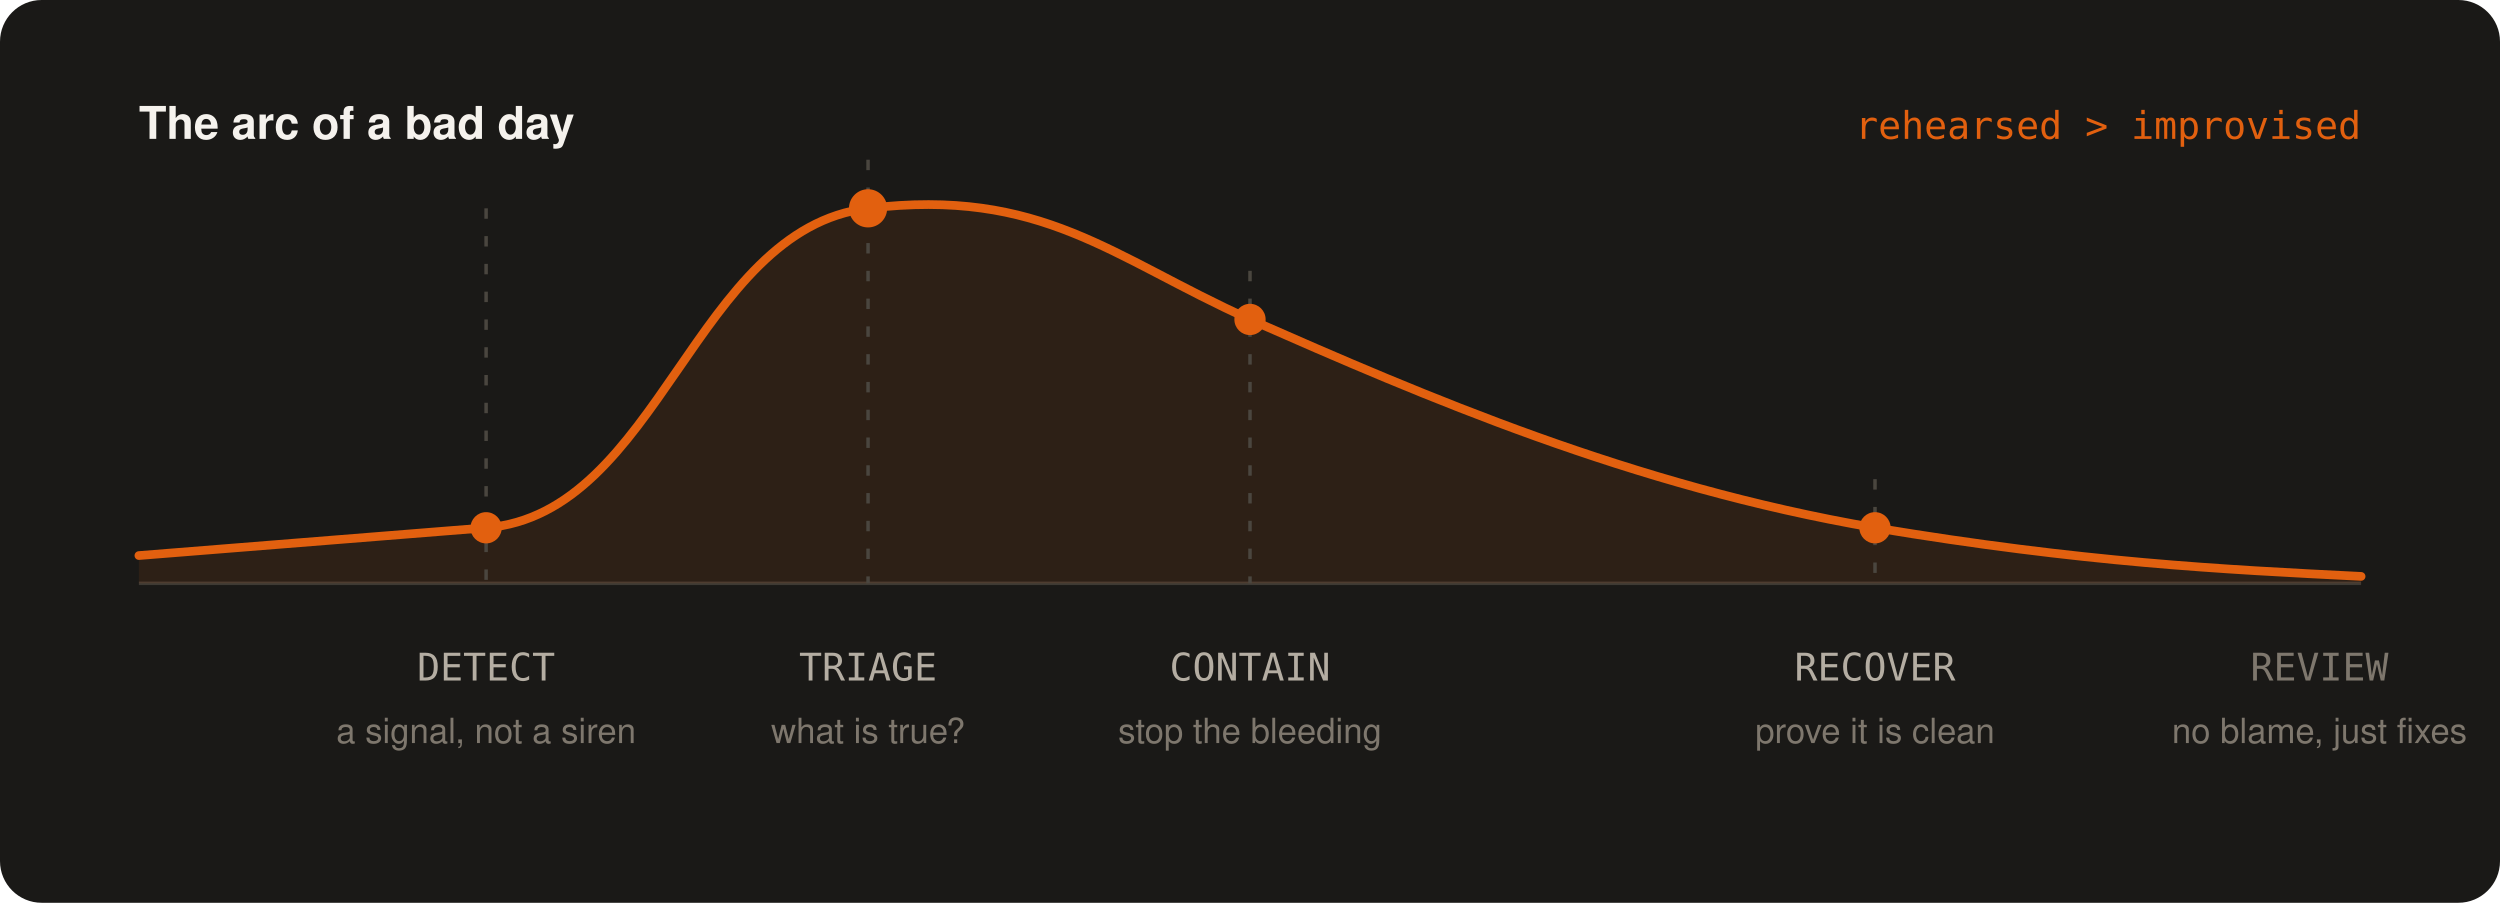
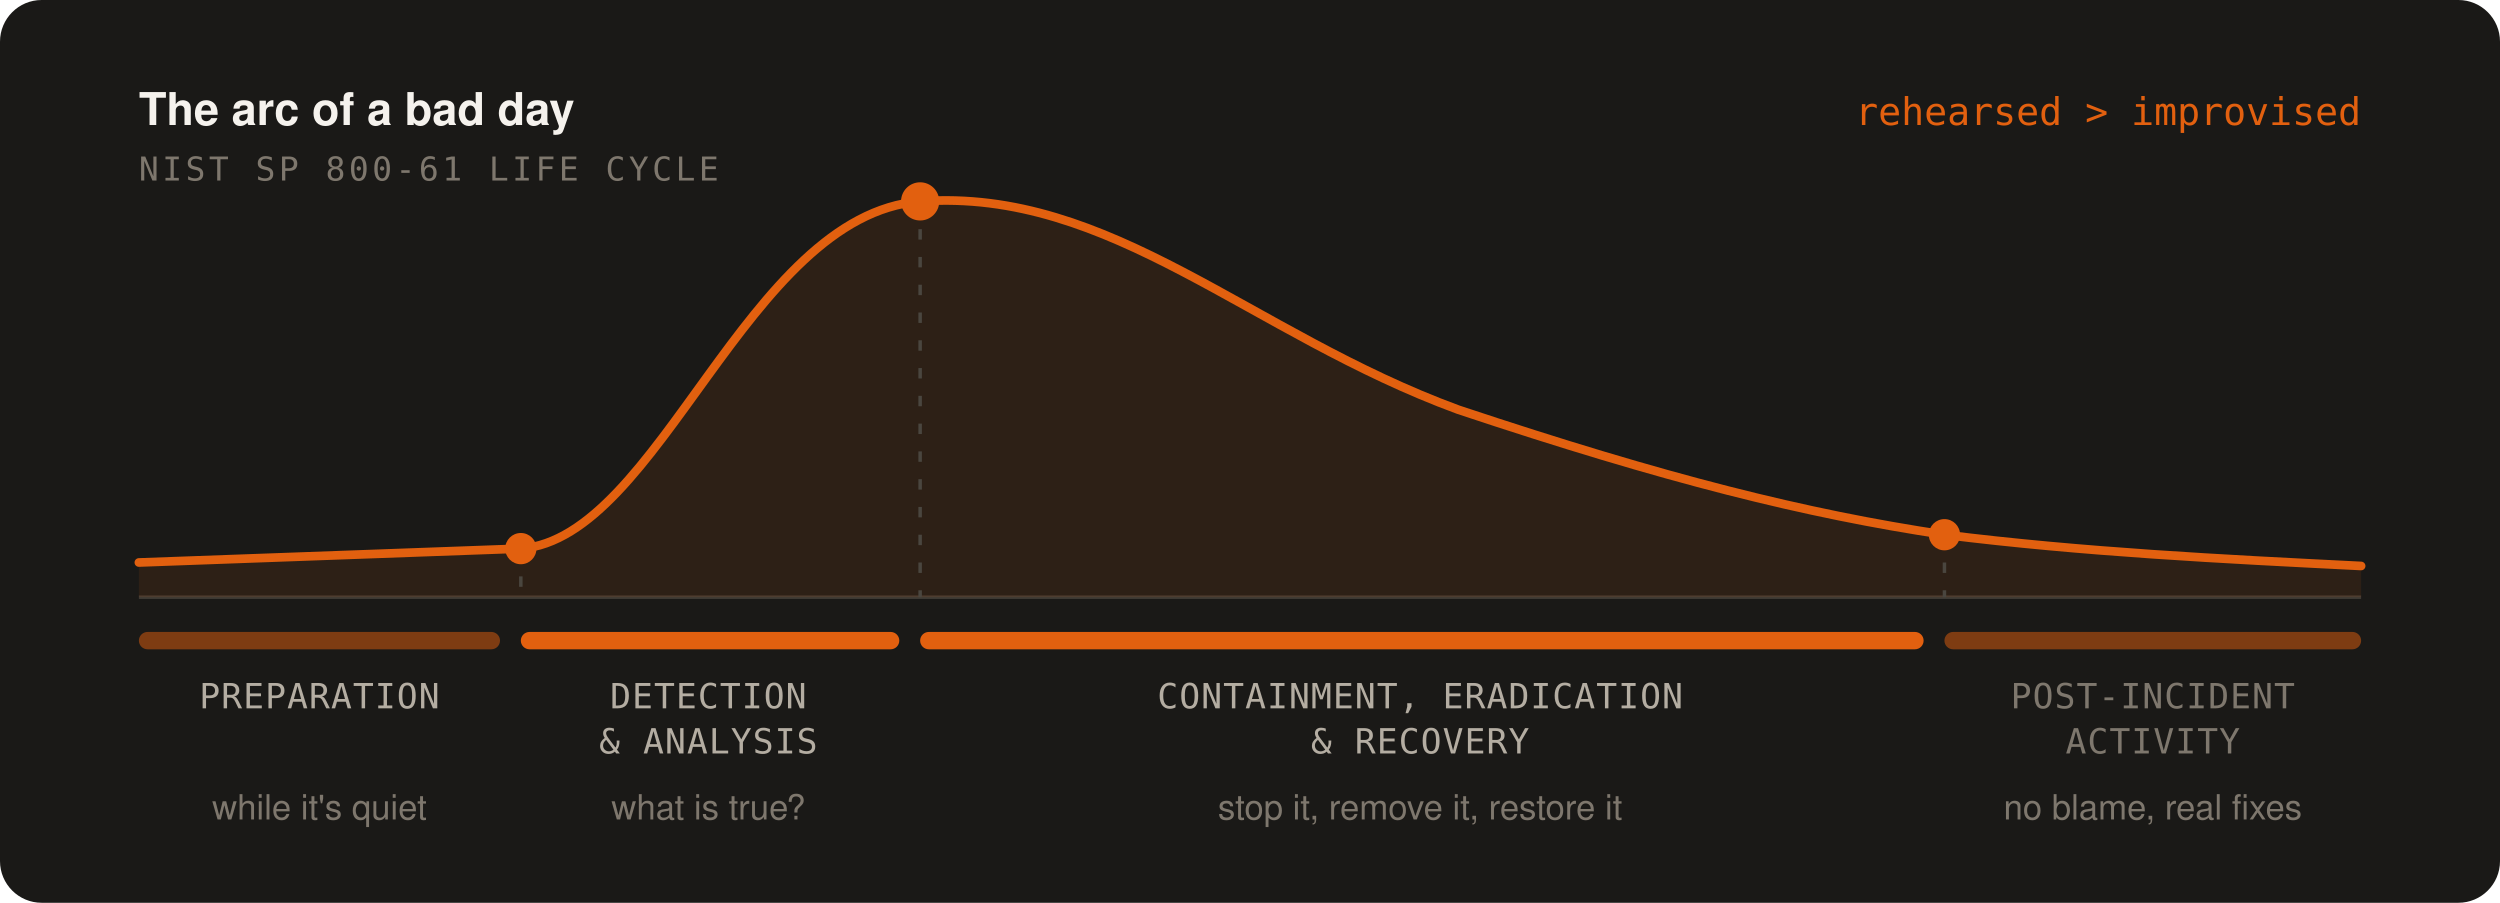
<svg xmlns="http://www.w3.org/2000/svg" viewBox="0 0 720 260" role="img" aria-labelledby="t8 d8" width="720" height="260">
  <rect width="720" height="260" rx="12" fill="#1A1917" />
-   <path d="M40 168h640" stroke="#3E3A34" />
-   <path d="M40 160 L140 152 C190 148 200 66 250 60 C300 54 320 74 360 92 C410 114 470 140 540 152 C600 162 640 164 680 166" fill="none" stroke="#E2600F" stroke-width="2.5" stroke-linecap="round" />
-   <path d="M40 160 L140 152 C190 148 200 66 250 60 C300 54 320 74 360 92 C410 114 470 140 540 152 C600 162 640 164 680 166 L680 168 L40 168 Z" fill="#E2600F" fill-opacity=".10" />
+   <path d="M40 172h640" stroke="#3E3A34" />
+   <path id="arc" d="M40 162 L150 158 C190 155 215 62 265 58 C320 54 360 96 420 118 C480 138 520 148 560 154 C600 159 640 161 680 163" fill="none" stroke="#E2600F" stroke-width="2.5" stroke-linecap="round" />
+   <path d="M40 162 L150 158 C190 155 215 62 265 58 C320 54 360 96 420 118 C480 138 520 148 560 154 C600 159 640 161 680 163 L680 172 L40 172 Z" fill="#E2600F" fill-opacity=".10" />
  <g stroke="#4A463F" stroke-dasharray="3 5">
-     <path d="M140 60v108M250 46v122M360 78v90M540 138v30" />
+     <path d="M150 158v14M265 58v114M560 154v18" />
  </g>
  <g fill="#E2600F">
-     <circle cx="140" cy="152" r="4.5" />
-     <circle cx="250" cy="60" r="5.5" />
-     <circle cx="360" cy="92" r="4.5" />
-     <circle cx="540" cy="152" r="4.5" />
+     <circle cx="150" cy="158" r="4.5" />
+     <circle cx="265" cy="58" r="5.5" />
+     <circle cx="560" cy="154" r="4.5" />
  </g>
-   <g font-family="ui-monospace, Menlo, Consolas, monospace" font-size="11" fill="#B4ADA2" text-anchor="middle">
-     <text x="140" y="196">DETECT</text>
-     <text x="250" y="196">TRIAGE</text>
-     <text x="360" y="196">CONTAIN</text>
-     <text x="540" y="196">RECOVER</text>
-     <text x="668" y="196" fill="#7E776D">REVIEW</text>
+   <g fill="#E2600F">
+     <rect x="40" y="182" width="104" height="5" rx="2.5" fill-opacity=".5" />
+     <rect x="150" y="182" width="109" height="5" rx="2.5" />
+     <rect x="265" y="182" width="289" height="5" rx="2.5" />
+     <rect x="560" y="182" width="120" height="5" rx="2.5" fill-opacity=".5" />
+   </g>
+   <g font-family="ui-monospace, Menlo, Consolas, monospace" font-size="10" fill="#B4ADA2" text-anchor="middle" letter-spacing=".3">
+     <text x="92" y="204">PREPARATION</text>
+     <text x="204" y="204">DETECTION</text>
+     <text x="204" y="217">&amp; ANALYSIS</text>
+     <text x="409" y="204">CONTAINMENT, ERADICATION</text>
+     <text x="409" y="217">&amp; RECOVERY</text>
+     <text x="620" y="204" fill="#7E776D">POST-INCIDENT</text>
+     <text x="620" y="217" fill="#7E776D">ACTIVITY</text>
  </g>
  <g font-family="Helvetica Neue, Helvetica, Arial, sans-serif" font-size="10" fill="#7E776D" text-anchor="middle">
-     <text x="140" y="214">a signal, not a siren</text>
-     <text x="250" y="214">what is true?</text>
-     <text x="360" y="214">stop the bleeding</text>
-     <text x="540" y="214">prove it is clean</text>
-     <text x="668" y="214">no blame, just fixes</text>
+     <text x="92" y="236">while it's quiet</text>
+     <text x="204" y="236">what is true?</text>
+     <text x="409" y="236">stop it, remove it, restore it</text>
+     <text x="620" y="236">no blame, real fixes</text>
  </g>
-   <text x="40" y="40" font-family="Helvetica Neue, Helvetica, Arial, sans-serif" font-size="13" fill="#F5F2ED" font-weight="600">The arc of a bad day</text>
-   <text x="680" y="40" text-anchor="end" font-family="ui-monospace, Menlo, Consolas, monospace" font-size="11" fill="#E2600F">rehearsed &gt; improvised</text>
+   <text x="40" y="36" font-family="Helvetica Neue, Helvetica, Arial, sans-serif" font-size="13" fill="#F5F2ED" font-weight="600">The arc of a bad day</text>
+   <text x="40" y="52" font-family="ui-monospace, Menlo, Consolas, monospace" font-size="9.5" fill="#7E776D" letter-spacing="1">NIST SP 800-61 LIFE CYCLE</text>
+   <text x="680" y="36" text-anchor="end" font-family="ui-monospace, Menlo, Consolas, monospace" font-size="11" fill="#E2600F">rehearsed &gt; improvised</text>
</svg>
